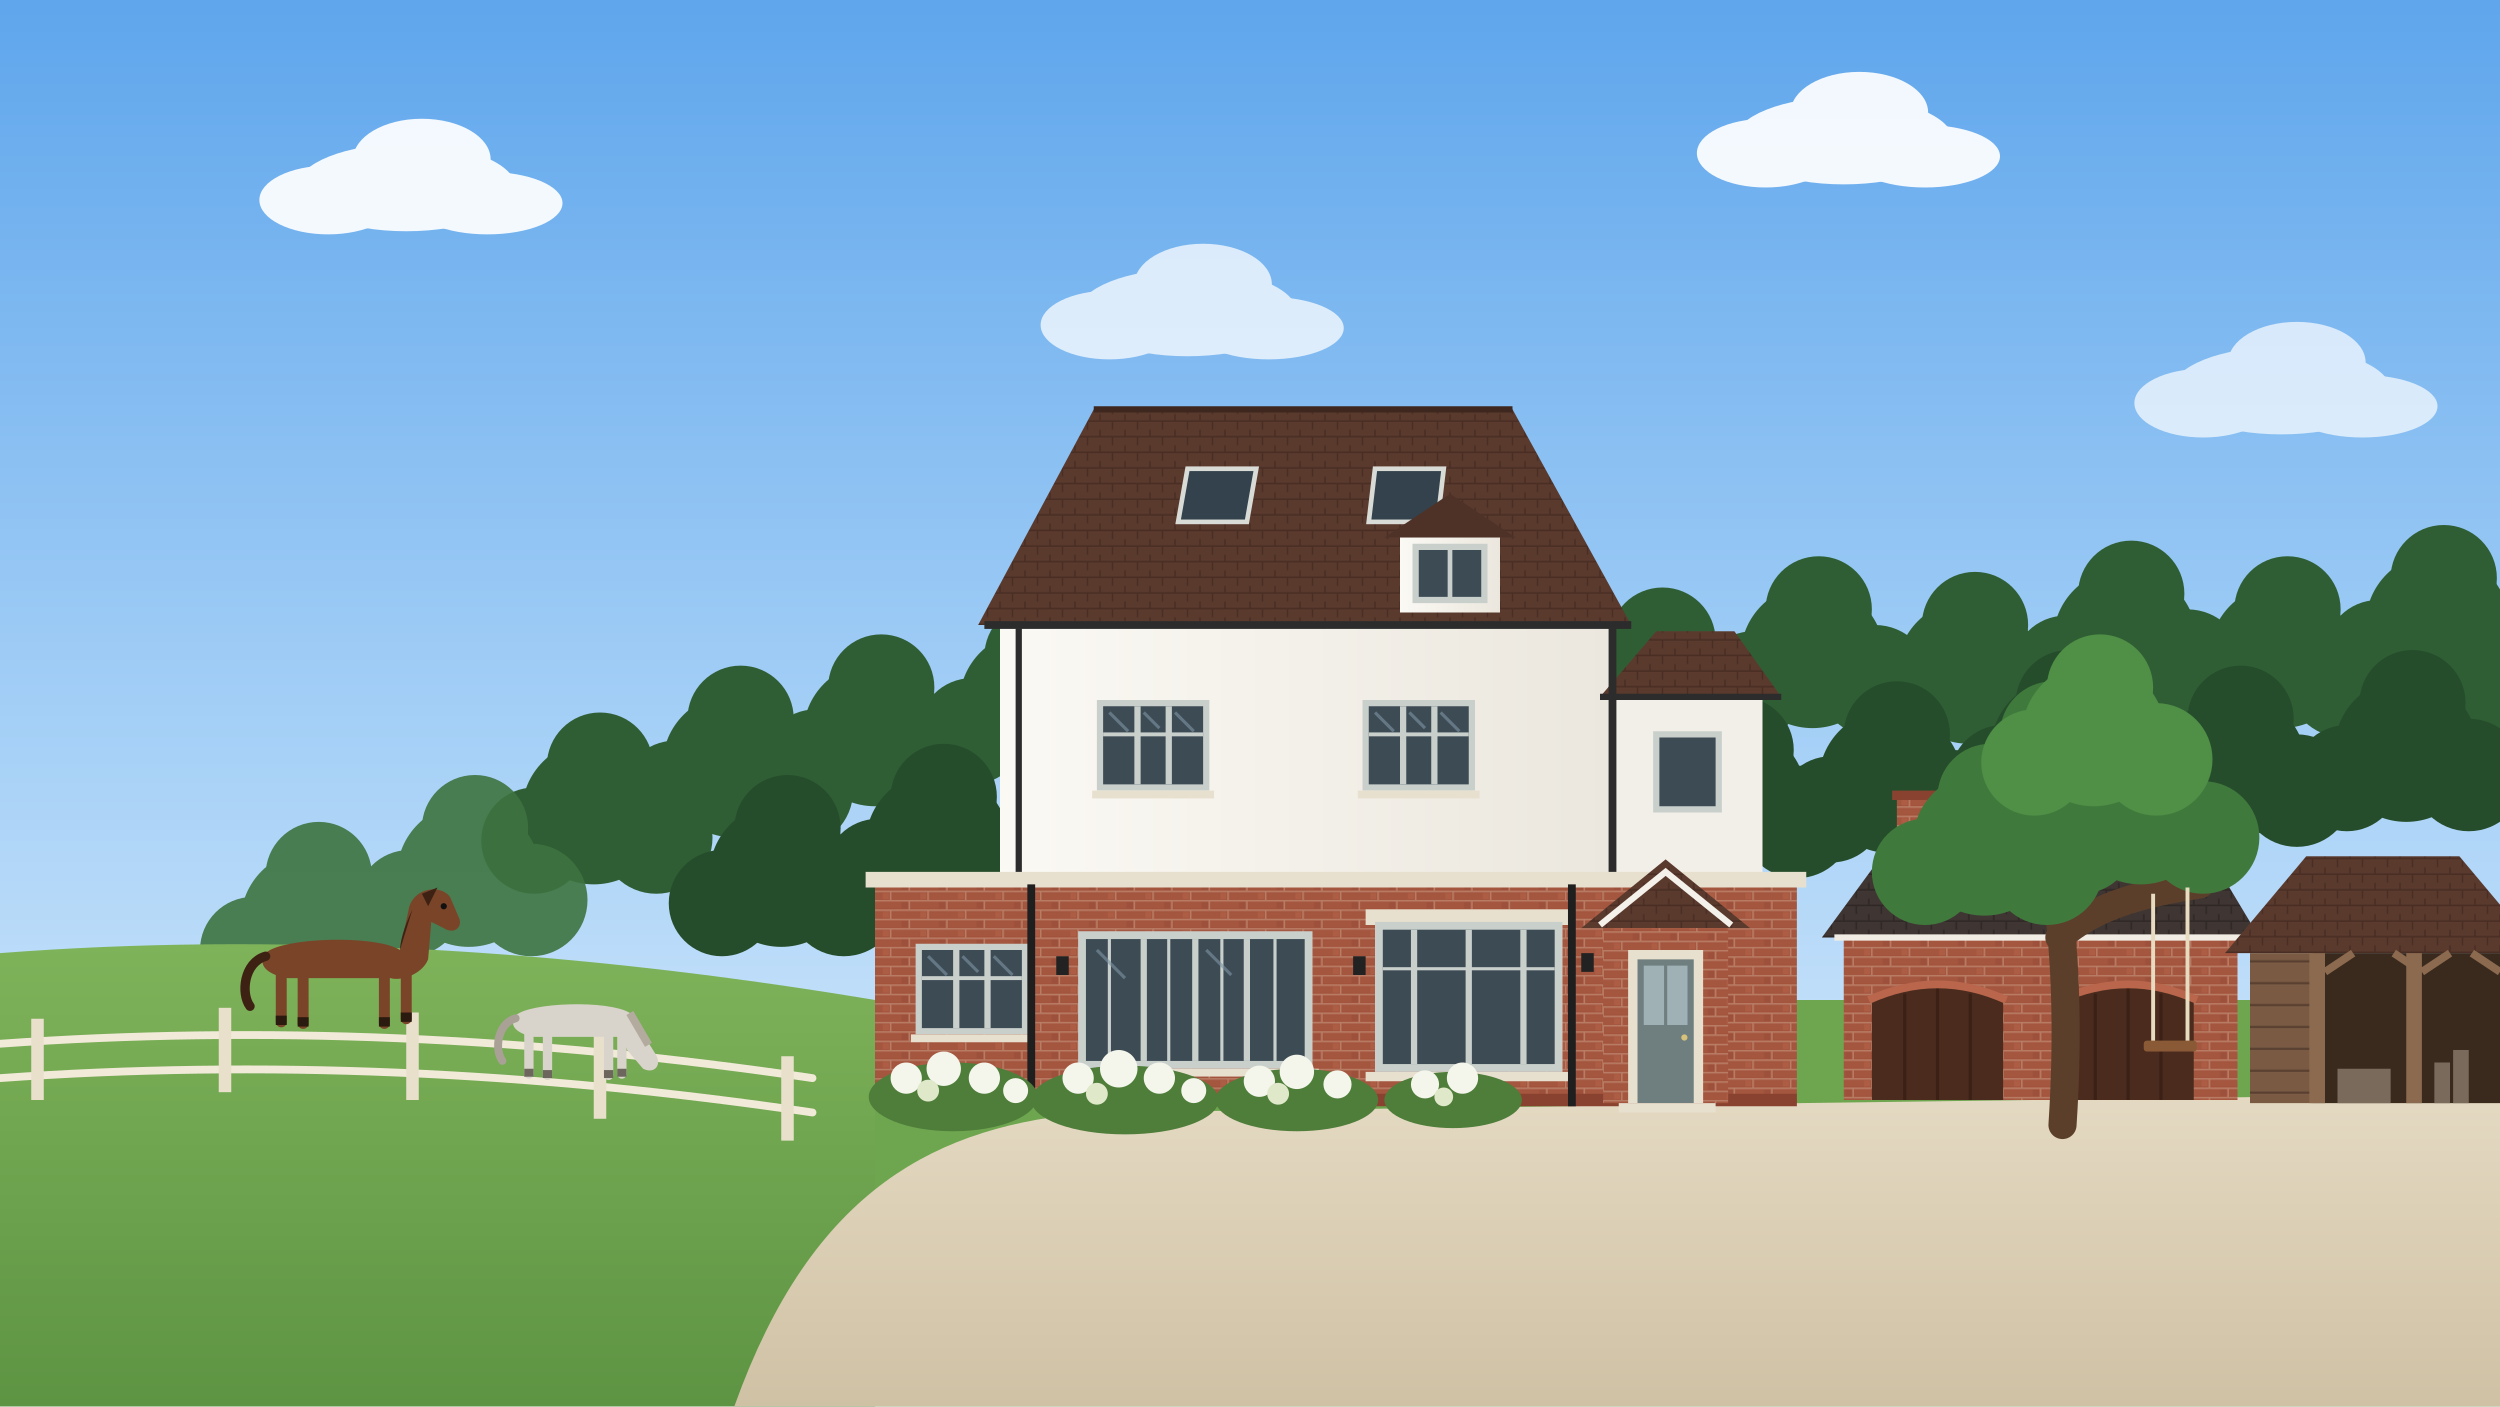
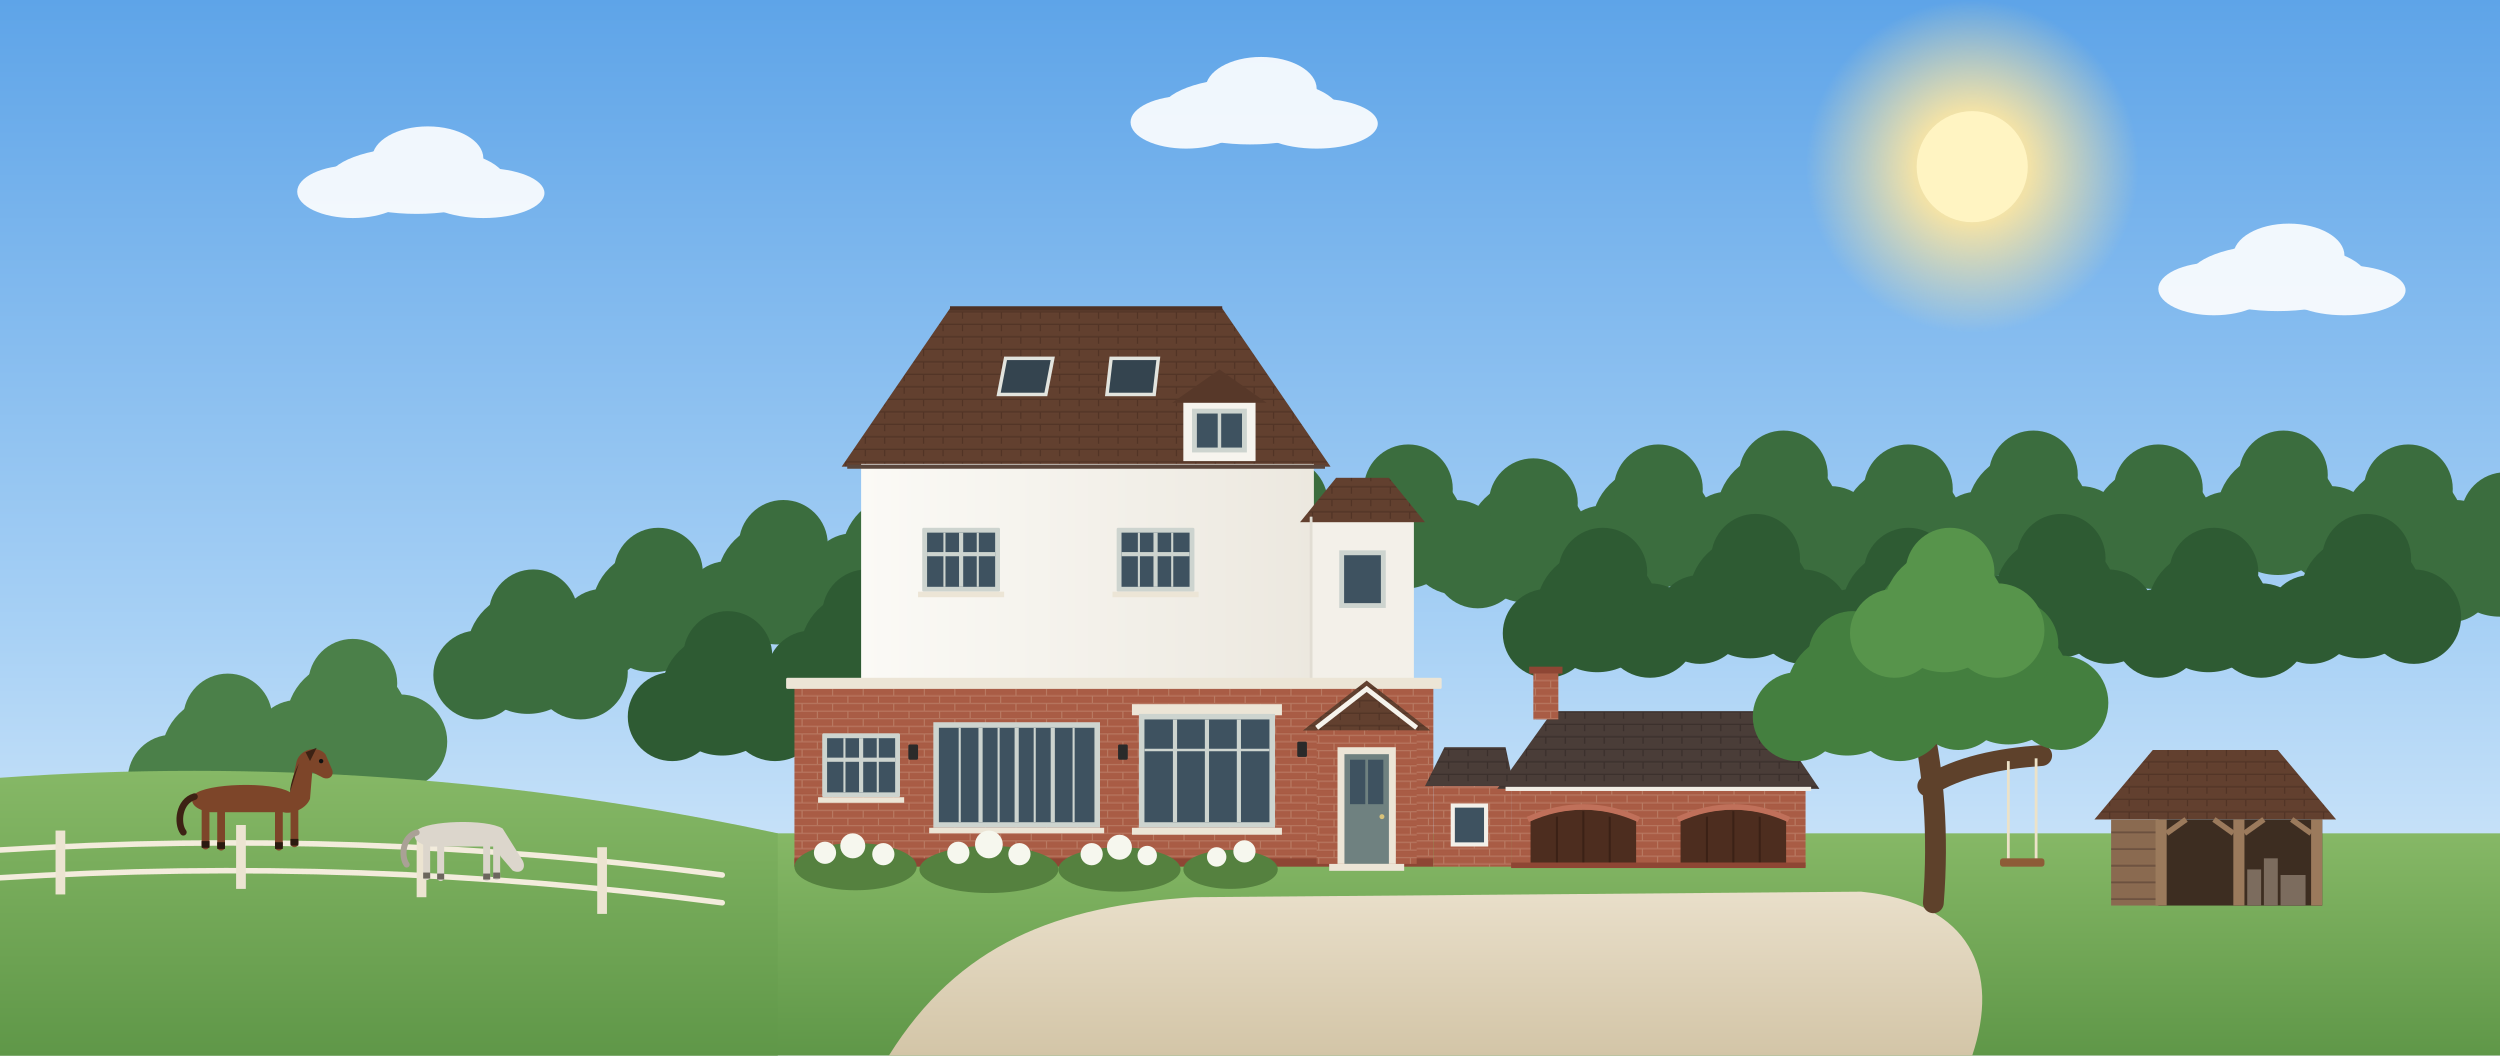
- <svg xmlns="http://www.w3.org/2000/svg" viewBox="0 0 1600 900" preserveAspectRatio="xMidYMax slice">
+ <svg xmlns="http://www.w3.org/2000/svg" viewBox="0 0 1800 760" preserveAspectRatio="xMidYMid slice" data-sky="day">
+   <style>
+     .sky, .ov, .sun, .sunlow, .moon, .stars, .rain, .cl-day, .cl-rain, .glow { display: none; }
+     svg[data-sky="day"] .sky-day, svg[data-sky="day"] .sun, svg[data-sky="day"] .cl-day { display: inline; }
+     svg[data-sky="sunset"] .sky-sunset, svg[data-sky="sunset"] .sunlow, svg[data-sky="sunset"] .cl-day, svg[data-sky="sunset"] .ov-sunset, svg[data-sky="sunset"] .glow { display: inline; }
+     svg[data-sky="night"] .sky-night, svg[data-sky="night"] .moon, svg[data-sky="night"] .stars, svg[data-sky="night"] .ov-night, svg[data-sky="night"] .glow { display: inline; }
+     svg[data-sky="rain"] .sky-rain, svg[data-sky="rain"] .cl-rain, svg[data-sky="rain"] .rain, svg[data-sky="rain"] .ov-rain { display: inline; }
+     .gl { fill: #3e5260; }
+     svg[data-sky="night"] .gl { fill: #ffd98a; }
+     svg[data-sky="sunset"] .gl { fill: #f3b77a; }
+     .cl-day use { animation: drift 90s linear infinite alternate; }
+     .stars circle { animation: twinkle 3s ease-in-out infinite alternate; }
+     .stars circle:nth-child(3n) { animation-delay: 1.2s; } .stars circle:nth-child(4n) { animation-delay: 2.1s; }
+     .rain path { animation: fall .7s linear infinite; }
+     .rain path:nth-child(2n) { animation-duration: .9s; } .rain path:nth-child(3n) { animation-delay: .3s; }
+     @keyframes drift { from { transform: translateX(-30px); } to { transform: translateX(40px); } }
+     @keyframes twinkle { from { opacity: .35; } to { opacity: 1; } }
+     @keyframes fall { from { transform: translate(0, -60px); } to { transform: translate(-18px, 120px); } }
+     @media (prefers-reduced-motion: reduce) { .cl-day use, .stars circle, .rain path { animation: none; } }
+   </style>
  <defs>
-     <linearGradient id="sky" x1="0" y1="0" x2="0" y2="1">
-       <stop offset="0" stop-color="#5fa6ec" />
-       <stop offset=".55" stop-color="#a9d2f7" />
-       <stop offset="1" stop-color="#e5f2fd" />
-     </linearGradient>
-     <linearGradient id="grass" x1="0" y1="0" x2="0" y2="1">
-       <stop offset="0" stop-color="#7fb35a" />
-       <stop offset="1" stop-color="#5d9443" />
+     <linearGradient id="g-day" x1="0" y1="0" x2="0" y2="1">
+       <stop offset="0" stop-color="#5ea4e8" />
+       <stop offset=".6" stop-color="#a8d1f5" />
+       <stop offset="1" stop-color="#e6f2fc" />
+     </linearGradient>
+     <linearGradient id="g-sunset" x1="0" y1="0" x2="0" y2="1">
+       <stop offset="0" stop-color="#3b3f7a" />
+       <stop offset=".45" stop-color="#c9667a" />
+       <stop offset=".75" stop-color="#f4a261" />
+       <stop offset="1" stop-color="#ffd9a0" />
+     </linearGradient>
+     <linearGradient id="g-night" x1="0" y1="0" x2="0" y2="1">
+       <stop offset="0" stop-color="#070b24" />
+       <stop offset=".6" stop-color="#16214f" />
+       <stop offset="1" stop-color="#2c3a6e" />
+     </linearGradient>
+     <linearGradient id="g-rain" x1="0" y1="0" x2="0" y2="1">
+       <stop offset="0" stop-color="#6d7a87" />
+       <stop offset=".7" stop-color="#a3adb6" />
+       <stop offset="1" stop-color="#c7ced4" />
+     </linearGradient>
+     <linearGradient id="lawn" x1="0" y1="0" x2="0" y2="1">
+       <stop offset="0" stop-color="#86b866" />
+       <stop offset="1" stop-color="#5f9748" />
    </linearGradient>
    <linearGradient id="gravel" x1="0" y1="0" x2="0" y2="1">
-       <stop offset="0" stop-color="#e4d9c2" />
-       <stop offset="1" stop-color="#cfc1a4" />
+       <stop offset="0" stop-color="#e9dfca" />
+       <stop offset="1" stop-color="#d3c5a7" />
    </linearGradient>
    <linearGradient id="render" x1="0" y1="0" x2="1" y2="0">
-       <stop offset="0" stop-color="#fbf9f4" />
-       <stop offset="1" stop-color="#ebe7de" />
-     </linearGradient>
-     <pattern id="brick" width="24" height="12" patternUnits="userSpaceOnUse">
-       <rect width="24" height="12" fill="#a4563f" />
-       <path d="M0 .5h24M0 6.5h24M6 .5v6M18 6.5v6" stroke="#c99a84" stroke-width="1" opacity=".55" />
-       <rect x="1" y="1.5" width="4" height="4" fill="#8e4433" opacity=".35" />
-       <rect x="13" y="7.5" width="4" height="4" fill="#b8664b" opacity=".4" />
+       <stop offset="0" stop-color="#fbfaf6" />
+       <stop offset="1" stop-color="#ece8df" />
+     </linearGradient>
+     <radialGradient id="sunglow">
+       <stop offset="0" stop-color="#fff6c9" />
+       <stop offset=".35" stop-color="#ffe7a0" stop-opacity=".9" />
+       <stop offset="1" stop-color="#ffe7a0" stop-opacity="0" />
+     </radialGradient>
+     <radialGradient id="lamp">
+       <stop offset="0" stop-color="#ffe2a0" stop-opacity=".9" />
+       <stop offset="1" stop-color="#ffe2a0" stop-opacity="0" />
+     </radialGradient>
+     <pattern id="brick" width="22" height="11" patternUnits="userSpaceOnUse">
+       <rect width="22" height="11" fill="#a95c45" />
+       <path d="M0 .5h22M0 6h22M5.5 .5v5.5M16.5 6v5" stroke="#c8957f" stroke-width=".8" opacity=".5" />
    </pattern>
-     <pattern id="tiles" width="16" height="10" patternUnits="userSpaceOnUse">
-       <rect width="16" height="10" fill="#5b3a2e" />
-       <path d="M0 9.5h16M8 0v5M0 5v4.5M16 5v4.5" stroke="#4a2e24" stroke-width="1" />
+     <pattern id="tiles" width="14" height="9" patternUnits="userSpaceOnUse">
+       <rect width="14" height="9" fill="#62402f" />
+       <path d="M0 8.5h14M7 0v4.5" stroke="#523426" stroke-width=".9" />
    </pattern>
-     <pattern id="tilesdark" width="16" height="10" patternUnits="userSpaceOnUse">
-       <rect width="16" height="10" fill="#3f3633" />
-       <path d="M0 9.5h16M8 0v5M0 5v4.5M16 5v4.5" stroke="#2f2826" stroke-width="1" />
+     <pattern id="tiles2" width="14" height="9" patternUnits="userSpaceOnUse">
+       <rect width="14" height="9" fill="#4a3d38" />
+       <path d="M0 8.5h14M7 0v4.5" stroke="#3b302c" stroke-width=".9" />
    </pattern>
-     <pattern id="boards" width="20" height="14" patternUnits="userSpaceOnUse">
-       <rect width="20" height="14" fill="#7a5a43" />
-       <path d="M0 13.5h20" stroke="#5c4232" stroke-width="2" />
+     <pattern id="boards" width="18" height="12" patternUnits="userSpaceOnUse">
+       <rect width="18" height="12" fill="#8a6a50" />
+       <path d="M0 11.5h18" stroke="#6d5240" stroke-width="1.6" />
    </pattern>
-     <g id="win3">
-       <rect width="72" height="58" fill="#c9d0cc" />
-       <rect x="4" y="4" width="64" height="50" fill="#3d4b55" />
-       <path d="M26 4v50M46 4v50" stroke="#c9d0cc" stroke-width="4" />
-       <path d="M4 22h64" stroke="#c9d0cc" stroke-width="2.5" />
-       <path d="M8 8l12 12M30 8l10 10M50 8l12 12" stroke="#7f95a3" stroke-width="2" opacity=".6" />
-       <rect x="-3" y="58" width="78" height="5" fill="#e8e0cf" />
-     </g>
    <g id="cloud">
-       <ellipse cx="0" cy="0" rx="70" ry="28" />
-       <ellipse cx="-50" cy="8" rx="44" ry="22" />
-       <ellipse cx="52" cy="10" rx="48" ry="20" />
-       <ellipse cx="10" cy="-18" rx="44" ry="26" />
-     </g>
-     <g id="leafy">
-       <circle r="46" />
-       <circle cx="-38" cy="18" r="34" />
-       <circle cx="40" cy="16" r="36" />
-       <circle cx="4" cy="-30" r="34" />
+       <ellipse rx="64" ry="24" />
+       <ellipse cx="-46" cy="8" rx="40" ry="19" />
+       <ellipse cx="48" cy="9" rx="44" ry="18" />
+       <ellipse cx="8" cy="-16" rx="40" ry="23" />
+     </g>
+     <g id="tree">
+       <circle r="44" />
+       <circle cx="-36" cy="16" r="32" />
+       <circle cx="38" cy="14" r="34" />
+       <circle cx="4" cy="-28" r="32" />
+     </g>
+     <g id="win">
+       <rect width="56" height="46" rx="1" fill="#cdd4cf" />
+       <rect class="gl" x="3.5" y="3.5" width="49" height="39" />
+       <path d="M28 3.5v39M3.5 19h49" stroke="#cdd4cf" stroke-width="3" />
+       <path d="M16 3.5v39M40 3.5v39" stroke="#cdd4cf" stroke-width="1.5" />
+       <rect x="-3" y="46" width="62" height="4" fill="#ece5d6" />
    </g>
  </defs>
-   <rect width="1600" height="900" fill="url(#sky)" />
-   <g fill="#fff" opacity=".92">
-     <use href="#cloud" x="260" y="120" />
-     <use href="#cloud" x="1180" y="90" />
-     <use href="#cloud" x="760" y="200" transform="scale(1)" opacity=".8" />
-     <use href="#cloud" x="1460" y="250" opacity=".75" />
-   </g>
-   <g fill="#2f5e34">
-     <use href="#leafy" x="380" y="520" />
-     <use href="#leafy" x="470" y="490" />
-     <use href="#leafy" x="560" y="470" />
-     <use href="#leafy" x="660" y="450" />
-     <use href="#leafy" x="760" y="430" />
-     <use href="#leafy" x="860" y="440" />
-     <use href="#leafy" x="960" y="430" />
-     <use href="#leafy" x="1060" y="440" />
-     <use href="#leafy" x="1160" y="420" />
-     <use href="#leafy" x="1260" y="430" />
-     <use href="#leafy" x="1360" y="410" />
-     <use href="#leafy" x="1460" y="420" />
-     <use href="#leafy" x="1560" y="400" />
-     <use href="#leafy" x="1600" y="470" />
-   </g>
-   <g fill="#264d2b">
-     <use href="#leafy" x="1210" y="500" />
-     <use href="#leafy" x="1320" y="480" />
-     <use href="#leafy" x="1430" y="490" />
-     <use href="#leafy" x="1540" y="480" />
-     <use href="#leafy" x="1110" y="510" />
-     <use href="#leafy" x="600" y="540" />
-     <use href="#leafy" x="500" y="560" />
-   </g>
-   <g fill="#3d7340" opacity=".9">
-     <use href="#leafy" x="300" y="560" />
-     <use href="#leafy" x="200" y="590" transform="scale(1)" />
-   </g>
-   <rect x="0" y="640" width="1600" height="260" fill="#6ea64f" />
-   <path d="M0 610 Q260 590 560 640 L560 900 L0 900 Z" fill="url(#grass)" />
-   <g stroke="#f2ead9" stroke-width="5" stroke-linecap="round" fill="none">
-     <path d="M0 668 Q250 650 520 690" />
-     <path d="M0 690 Q250 672 520 712" />
-   </g>
-   <g fill="#e9e0cc">
-     <rect x="20" y="652" width="8" height="52" />
-     <rect x="140" y="645" width="8" height="54" />
-     <rect x="260" y="648" width="8" height="56" />
-     <rect x="380" y="660" width="8" height="56" />
-     <rect x="500" y="676" width="8" height="54" />
-   </g>
-   <g transform="translate(170 610)">
-     <path d="M0 0 C10 -10 70 -12 86 -2 L92 -30 C96 -42 112 -44 118 -36 L124 -22 C126 -16 120 -12 114 -16 L106 -20 L104 4 C100 14 86 18 80 16 L14 16 C2 14 -6 8 0 0 Z" fill="#7a4428" />
+   <rect class="sky sky-day" width="1800" height="760" fill="url(#g-day)" />
+   <rect class="sky sky-sunset" width="1800" height="760" fill="url(#g-sunset)" />
+   <rect class="sky sky-night" width="1800" height="760" fill="url(#g-night)" />
+   <rect class="sky sky-rain" width="1800" height="760" fill="url(#g-rain)" />
+   <g class="sun">
+     <circle cx="1420" cy="120" r="120" fill="url(#sunglow)" />
+     <circle cx="1420" cy="120" r="40" fill="#fff4c2" />
+   </g>
+   <g class="sunlow">
+     <circle cx="300" cy="420" r="200" fill="url(#sunglow)" />
+     <circle cx="300" cy="420" r="54" fill="#ffd27d" />
+   </g>
+   <g class="moon">
+     <circle cx="1380" cy="120" r="34" fill="#f4f0dc" />
+     <circle cx="1366" cy="110" r="7" fill="#e3dcc2" />
+     <circle cx="1392" cy="132" r="5" fill="#e3dcc2" />
+   </g>
+   <g class="stars" fill="#fff">
+     <circle cx="80" cy="60" r="1.6" />
+     <circle cx="190" cy="140" r="1.2" />
+     <circle cx="310" cy="50" r="1.8" />
+     <circle cx="420" cy="180" r="1.1" />
+     <circle cx="520" cy="90" r="1.5" />
+     <circle cx="640" cy="40" r="1.2" />
+     <circle cx="730" cy="150" r="1.7" />
+     <circle cx="860" cy="70" r="1.3" />
+     <circle cx="960" cy="160" r="1.1" />
+     <circle cx="1050" cy="50" r="1.9" />
+     <circle cx="1160" cy="130" r="1.2" />
+     <circle cx="1260" cy="210" r="1.4" />
+     <circle cx="1500" cy="60" r="1.5" />
+     <circle cx="1600" cy="170" r="1.2" />
+     <circle cx="1700" cy="80" r="1.7" />
+     <circle cx="1760" cy="220" r="1.1" />
+     <circle cx="140" cy="250" r="1.3" />
+     <circle cx="600" cy="240" r="1" />
+     <circle cx="1000" cy="260" r="1.2" />
+     <circle cx="1650" cy="280" r="1.1" />
+     <circle cx="380" cy="300" r="1" />
+     <circle cx="1180" cy="300" r="1" />
+   </g>
+   <g class="cl-day" fill="#fff" opacity=".9">
+     <use href="#cloud" x="300" y="130" />
+     <use href="#cloud" x="900" y="80" transform="scale(1)" />
+     <use href="#cloud" x="1640" y="200" />
+   </g>
+   <g class="cl-rain" fill="#7c8894">
+     <use href="#cloud" x="200" y="90" />
+     <use href="#cloud" x="480" y="60" />
+     <use href="#cloud" x="780" y="100" />
+     <use href="#cloud" x="1060" y="70" />
+     <use href="#cloud" x="1340" y="110" />
+     <use href="#cloud" x="1620" y="70" />
+     <g fill="#6a7682">
+       <use href="#cloud" x="340" y="150" />
+       <use href="#cloud" x="920" y="160" />
+       <use href="#cloud" x="1480" y="170" />
+     </g>
+   </g>
+   <g fill="#3b6d3e">
+     <use href="#tree" x="380" y="470" />
+     <use href="#tree" x="470" y="440" />
+     <use href="#tree" x="560" y="420" />
+     <use href="#tree" x="650" y="400" />
+     <use href="#tree" x="740" y="390" />
+     <use href="#tree" x="830" y="385" />
+     <use href="#tree" x="920" y="390" />
+     <use href="#tree" x="1010" y="380" />
+     <use href="#tree" x="1100" y="390" />
+     <use href="#tree" x="1190" y="380" />
+     <use href="#tree" x="1280" y="370" />
+     <use href="#tree" x="1370" y="380" />
+     <use href="#tree" x="1460" y="370" />
+     <use href="#tree" x="1550" y="380" />
+     <use href="#tree" x="1640" y="370" />
+     <use href="#tree" x="1730" y="380" />
+     <use href="#tree" x="1800" y="400" />
+   </g>
+   <g fill="#2e5b33">
+     <use href="#tree" x="1150" y="440" />
+     <use href="#tree" x="1260" y="430" />
+     <use href="#tree" x="1370" y="440" />
+     <use href="#tree" x="1480" y="430" />
+     <use href="#tree" x="1590" y="440" />
+     <use href="#tree" x="1700" y="430" />
+     <use href="#tree" x="620" y="470" />
+     <use href="#tree" x="520" y="500" />
+   </g>
+   <g fill="#4b8049">
+     <use href="#tree" x="250" y="520" />
+     <use href="#tree" x="160" y="545" />
+   </g>
+   <rect y="600" width="1800" height="160" fill="url(#lawn)" />
+   <path d="M0 560 Q280 540 560 600 L560 760 L0 760 Z" fill="url(#lawn)" />
+   <g stroke="#f3ecdc" stroke-width="4" stroke-linecap="round" fill="none">
+     <path d="M0 612 Q260 596 520 630" />
+     <path d="M0 632 Q260 616 520 650" />
+   </g>
+   <g fill="#ece4d1">
+     <rect x="40" y="598" width="7" height="46" />
+     <rect x="170" y="594" width="7" height="46" />
+     <rect x="300" y="598" width="7" height="48" />
+     <rect x="430" y="610" width="7" height="48" />
+   </g>
+   <g transform="translate(140 572) scale(.8)">
+     <path d="M0 0 C10 -10 70 -12 86 -2 L92 -30 C96 -42 112 -44 118 -36 L124 -22 C126 -16 120 -12 114 -16 L106 -20 L104 4 C100 14 86 18 80 16 L14 16 C2 14 -6 8 0 0 Z" fill="#7d4529" />
    <path d="M100 -38 L110 -42 L104 -30 Z M94 -28 C88 -16 86 -6 86 -2" fill="#3d2214" />
-     <g stroke="#7a4428" stroke-width="7" stroke-linecap="round">
-       <path d="M10 14v30M24 15v30M76 15v30M90 12v30" />
+     <g stroke="#7d4529" stroke-width="7" stroke-linecap="round">
+       <path d="M10 14v32M24 15v32M76 15v32M90 12v32" />
    </g>
    <g stroke="#2b1a10" stroke-width="7">
-       <path d="M10 40v6M24 41v6M76 41v6M90 38v6" />
+       <path d="M10 42v6M24 43v6M76 43v6M90 40v6" />
    </g>
    <path d="M0 2 C-14 6 -16 26 -10 34" stroke="#3d2214" stroke-width="6" fill="none" stroke-linecap="round" />
    <circle cx="114" cy="-30" r="2" fill="#111" />
  </g>
-   <g transform="translate(330 650) scale(.85)">
-     <path d="M0 0 C10 -10 70 -12 86 -2 L106 30 C110 38 104 44 96 40 L84 26 L80 16 L14 16 C2 14 -6 8 0 0 Z" fill="#d9d4cb" />
-     <path d="M86 -2 L100 22" stroke="#b3ab9e" stroke-width="6" />
-     <g stroke="#d9d4cb" stroke-width="7" stroke-linecap="round">
-       <path d="M10 14v30M24 15v30M70 15v30M80 14v30" />
+   <g transform="translate(300 598) scale(.72)">
+     <path d="M0 0 C10 -10 70 -12 86 -2 L106 30 C110 38 104 44 96 40 L84 26 L80 16 L14 16 C2 14 -6 8 0 0 Z" fill="#dcd6cc" />
+     <g stroke="#dcd6cc" stroke-width="7" stroke-linecap="round">
+       <path d="M10 14v32M24 15v32M70 15v32M80 14v32" />
    </g>
    <g stroke="#6c665d" stroke-width="7">
-       <path d="M10 40v6M24 41v6M70 41v6M80 40v6" />
-     </g>
-     <path d="M0 2 C-14 6 -16 26 -10 34" stroke="#a9a196" stroke-width="6" fill="none" stroke-linecap="round" />
-   </g>
-   <path d="M470 900 C520 760 600 720 700 712 L1600 700 L1600 900 Z" fill="url(#gravel)" />
+       <path d="M10 42v6M24 43v6M70 43v6M80 42v6" />
+     </g>
+     <path d="M0 2 C-14 6 -16 26 -10 34" stroke="#aaa196" stroke-width="6" fill="none" stroke-linecap="round" />
+   </g>
+   <path d="M640 760 C690 680 760 652 860 646 L1340 642 C1420 650 1440 700 1420 760 Z" fill="url(#gravel)" />
  <g>
-     <path d="M626 400 L700 262 L968 262 L1044 400 Z" fill="url(#tiles)" />
-     <path d="M700 262 L968 262" stroke="#3e271e" stroke-width="4" />
-     <g fill="#33424d" stroke="#d9dcd6" stroke-width="3">
-       <path d="M760 300h44l-6 34h-44z" />
-       <path d="M880 300h44l-4 34h-44z" />
-     </g>
-     <path d="M896 340 L960 340 L960 392 L896 392 Z" fill="url(#render)" />
-     <path d="M886 344 L928 316 L970 344 Z" fill="#4e3227" />
-     <rect x="906" y="350" width="44" height="34" fill="#3d4b55" stroke="#c9d0cc" stroke-width="4" />
-     <path d="M928 350v34" stroke="#c9d0cc" stroke-width="3" />
-     <rect x="640" y="398" width="392" height="168" fill="url(#render)" />
-     <path d="M630 400 H1044" stroke="#2c2c2c" stroke-width="5" />
-     <rect x="1032" y="440" width="96" height="126" fill="#f2efe8" />
-     <path d="M1024 446 L1060 404 L1110 404 L1140 446 Z" fill="url(#tiles)" />
-     <path d="M1024 446 H1140" stroke="#2c2c2c" stroke-width="4" />
-     <rect x="1060" y="470" width="40" height="48" fill="#3d4b55" stroke="#c9d0cc" stroke-width="4" />
-     <use href="#win3" x="702" y="448" />
-     <use href="#win3" x="872" y="448" />
-     <path d="M1032 402 V566" stroke="#2c2c2c" stroke-width="5" />
-     <path d="M652 402 V566" stroke="#2c2c2c" stroke-width="4" />
-   </g>
-   <rect x="560" y="566" width="590" height="140" fill="url(#brick)" />
-   <rect x="554" y="558" width="602" height="10" fill="#e8e0cf" />
-   <rect x="560" y="700" width="590" height="8" fill="#8a4230" />
-   <use href="#win3" x="586" y="604" transform="translate(0 0)" />
-   <g transform="translate(690 596)">
-     <rect width="150" height="88" fill="#c9d0cc" />
-     <rect x="5" y="5" width="140" height="78" fill="#3d4b55" />
-     <path d="M42 5v78M75 5v78M108 5v78" stroke="#c9d0cc" stroke-width="4" />
-     <path d="M20 5v78M58 5v78M92 5v78M126 5v78" stroke="#c9d0cc" stroke-width="2" />
-     <path d="M12 12l18 18M82 12l16 16" stroke="#7f95a3" stroke-width="2" opacity=".6" />
-     <rect x="-4" y="88" width="158" height="5" fill="#e8e0cf" />
-   </g>
-   <g transform="translate(880 590)">
-     <rect x="-6" y="-8" width="132" height="10" fill="#e8e0cf" />
-     <rect width="120" height="96" fill="#c9d0cc" />
-     <rect x="5" y="5" width="110" height="86" fill="#3d4b55" />
-     <path d="M25 5v86M60 5v86M95 5v86" stroke="#c9d0cc" stroke-width="4" />
-     <path d="M5 30h110" stroke="#c9d0cc" stroke-width="2" />
-     <rect x="-6" y="96" width="132" height="6" fill="#e8e0cf" />
-   </g>
-   <g transform="translate(1020 560)">
-     <path d="M-8 34 L46 -10 L100 34 Z" fill="url(#tiles)" />
-     <path d="M4 32 L46 -2 L88 32" fill="none" stroke="#f4f1ea" stroke-width="4" />
-     <rect x="6" y="34" width="80" height="112" fill="url(#brick)" />
-     <rect x="22" y="48" width="48" height="98" fill="#e8e0cf" />
-     <rect x="28" y="54" width="36" height="92" fill="#6f7f80" />
-     <rect x="32" y="58" width="13" height="38" fill="#9fb1b5" />
-     <rect x="47" y="58" width="13" height="38" fill="#9fb1b5" />
-     <circle cx="58" cy="104" r="2" fill="#d8c27a" />
-     <rect x="16" y="146" width="62" height="6" fill="#e8e0cf" />
-   </g>
-   <g fill="#222">
-     <rect x="676" y="612" width="8" height="12" />
-     <rect x="866" y="612" width="8" height="12" />
-     <rect x="1012" y="610" width="8" height="12" />
-   </g>
-   <g stroke="#1f1f1f" stroke-width="5">
-     <path d="M660 566 V708" />
-     <path d="M1006 566 V708" />
+     <path d="M606 336 L684 222 L880 222 L958 336 Z" fill="url(#tiles)" />
+     <path d="M684 222 H880" stroke="#4d3125" stroke-width="3" />
+     <g fill="#34444f" stroke="#e2e4de" stroke-width="2.5">
+       <path d="M724 258h34l-5 26h-34z" />
+       <path d="M800 258h34l-3 26h-34z" />
+     </g>
+     <path d="M852 286 H904 V332 H852 Z" fill="#f6f4ee" />
+     <path d="M844 290 L878 266 L912 290 Z" fill="#573829" />
+     <rect class="gl" x="860" y="296" width="36" height="28" stroke="#cdd4cf" stroke-width="3.5" />
+     <path d="M878 296v28" stroke="#cdd4cf" stroke-width="2.5" />
+     <rect x="620" y="334" width="326" height="160" fill="url(#render)" />
+     <path d="M610 336 H954" stroke="#5a463c" stroke-width="3" />
+     <use href="#win" x="664" y="380" />
+     <use href="#win" x="804" y="380" />
+     <rect x="944" y="372" width="74" height="122" fill="#f3f0e9" />
+     <path d="M936 376 L962 344 L1000 344 L1026 376 Z" fill="url(#tiles)" />
+     <rect class="gl" x="966" y="398" width="30" height="38" stroke="#cdd4cf" stroke-width="3.5" />
+     <path d="M944 372 V494" stroke="#e1ddd3" stroke-width="2" />
+     <rect x="572" y="494" width="460" height="128" fill="url(#brick)" />
+     <rect x="566" y="488" width="472" height="8" rx="1" fill="#ece5d6" />
+     <rect x="572" y="618" width="460" height="6" fill="#8e4634" />
+     <use href="#win" x="592" y="528" />
+     <g transform="translate(672 520)">
+       <rect width="120" height="76" fill="#cdd4cf" />
+       <rect class="gl" x="4" y="4" width="112" height="68" />
+       <path d="M34 4v68M60 4v68M86 4v68" stroke="#cdd4cf" stroke-width="3" />
+       <path d="M19 4v68M47 4v68M73 4v68M101 4v68" stroke="#cdd4cf" stroke-width="1.5" />
+       <rect x="-3" y="76" width="126" height="4" fill="#ece5d6" />
+     </g>
+     <g transform="translate(820 514)">
+       <rect x="-5" y="-7" width="108" height="8" fill="#ece5d6" />
+       <rect width="98" height="82" fill="#cdd4cf" />
+       <rect class="gl" x="4" y="4" width="90" height="74" />
+       <path d="M26 4v74M49 4v74M72 4v74" stroke="#cdd4cf" stroke-width="3" />
+       <path d="M4 26h90" stroke="#cdd4cf" stroke-width="1.8" />
+       <rect x="-5" y="82" width="108" height="5" fill="#ece5d6" />
+     </g>
+     <g transform="translate(944 496)">
+       <path d="M-6 30 L40 -6 L86 30 Z" fill="url(#tiles)" />
+       <path d="M4 28 L40 0 L76 28" fill="none" stroke="#f6f3ec" stroke-width="3.5" />
+       <rect x="4" y="30" width="72" height="96" fill="url(#brick)" />
+       <rect x="19" y="42" width="42" height="84" fill="#ece5d6" />
+       <rect x="24" y="47" width="32" height="79" fill="#6f8180" />
+       <rect class="gl" x="28" y="51" width="11" height="32" />
+       <rect class="gl" x="41" y="51" width="11" height="32" />
+       <circle cx="51" cy="92" r="1.8" fill="#d8c27a" />
+       <rect x="13" y="126" width="54" height="5" fill="#ece5d6" />
+     </g>
+     <g fill="#2a2a2a">
+       <rect x="654" y="536" width="7" height="11" rx="1" />
+       <rect x="805" y="536" width="7" height="11" rx="1" />
+       <rect x="934" y="534" width="7" height="11" rx="1" />
+     </g>
+     <g class="glow">
+       <circle cx="657" cy="541" r="22" fill="url(#lamp)" />
+       <circle cx="808" cy="541" r="22" fill="url(#lamp)" />
+       <circle cx="937" cy="539" r="22" fill="url(#lamp)" />
+     </g>
+     <g fill="#55813f">
+       <ellipse cx="616" cy="624" rx="44" ry="17" />
+       <ellipse cx="712" cy="626" rx="50" ry="17" />
+       <ellipse cx="806" cy="626" rx="44" ry="16" />
+       <ellipse cx="886" cy="626" rx="34" ry="14" />
+     </g>
+     <g fill="#f6f7ee">
+       <circle cx="594" cy="614" r="8" />
+       <circle cx="614" cy="609" r="9" />
+       <circle cx="636" cy="615" r="8" />
+       <circle cx="690" cy="614" r="8" />
+       <circle cx="712" cy="608" r="10" />
+       <circle cx="734" cy="615" r="8" />
+       <circle cx="786" cy="615" r="8" />
+       <circle cx="806" cy="610" r="9" />
+       <circle cx="826" cy="616" r="7" />
+       <circle cx="876" cy="617" r="7" />
+       <circle cx="896" cy="613" r="8" />
+     </g>
  </g>
  <g>
-     <g fill="#4f7d3a">
-       <ellipse cx="610" cy="702" rx="54" ry="22" />
-       <ellipse cx="720" cy="704" rx="60" ry="22" />
-       <ellipse cx="830" cy="704" rx="52" ry="20" />
-       <ellipse cx="930" cy="704" rx="44" ry="18" />
-     </g>
-     <g fill="#f4f6ec">
-       <circle cx="580" cy="690" r="10" />
-       <circle cx="604" cy="684" r="11" />
-       <circle cx="630" cy="690" r="10" />
-       <circle cx="650" cy="698" r="8" />
-       <circle cx="690" cy="690" r="10" />
-       <circle cx="716" cy="684" r="12" />
-       <circle cx="742" cy="690" r="10" />
-       <circle cx="764" cy="698" r="8" />
-       <circle cx="806" cy="692" r="10" />
-       <circle cx="830" cy="686" r="11" />
-       <circle cx="856" cy="694" r="9" />
-       <circle cx="912" cy="694" r="9" />
-       <circle cx="936" cy="690" r="10" />
-     </g>
-     <g fill="#dfe8c9">
-       <circle cx="594" cy="698" r="7" />
-       <circle cx="702" cy="700" r="7" />
-       <circle cx="818" cy="700" r="7" />
-       <circle cx="924" cy="702" r="6" />
-     </g>
-   </g>
-   <g transform="translate(1180 0)">
-     <path d="M-14 600 L30 540 L230 540 L266 600 Z" fill="url(#tilesdark)" />
-     <rect x="34" y="510" width="22" height="40" fill="url(#brick)" />
-     <rect x="31" y="506" width="28" height="6" fill="#8a4230" />
-     <rect x="0" y="600" width="252" height="104" fill="url(#brick)" />
-     <path d="M-6 600 H258" stroke="#f1ede4" stroke-width="4" />
-     <g fill="#4a2b1d">
-       <path d="M18 704 V640 Q60 622 102 640 V704 Z" />
-       <path d="M140 704 V640 Q182 622 224 640 V704 Z" />
-     </g>
-     <g stroke="#3a2015" stroke-width="2">
-       <path d="M39 636v68M60 630v74M81 636v68M161 636v68M182 630v74M203 636v68" />
-     </g>
-     <path d="M16 640 Q60 620 104 640 M138 640 Q182 620 226 640" stroke="#b9664c" stroke-width="5" fill="none" />
-   </g>
-   <g transform="translate(1440 0)">
-     <path d="M-16 610 L36 548 L134 548 L186 610 Z" fill="url(#tiles)" />
-     <rect x="0" y="610" width="40" height="96" fill="url(#boards)" />
-     <rect x="40" y="610" width="130" height="96" fill="#3a2a1e" />
-     <g fill="#8c6a4f">
-       <rect x="38" y="610" width="10" height="96" />
-       <rect x="100" y="610" width="10" height="96" />
-       <rect x="160" y="610" width="10" height="96" />
-     </g>
-     <path d="M48 622 L66 610 M110 622 L92 610 M110 622 L128 610 M160 622 L142 610" stroke="#8c6a4f" stroke-width="5" />
-     <g fill="#7a6a5c">
-       <rect x="56" y="684" width="34" height="22" />
-       <rect x="118" y="680" width="10" height="26" />
-       <rect x="130" y="672" width="10" height="34" />
-     </g>
-   </g>
-   <g transform="translate(1330 0)">
-     <path d="M-10 720 C-6 660 -8 600 -16 560 M-12 600 C10 580 40 572 78 566" stroke="#5b3f2a" stroke-width="18" fill="none" stroke-linecap="round" />
-     <g fill="#3f7a3c">
-       <use href="#leafy" x="-20" y="500" />
-       <use href="#leafy" x="40" y="520" />
-       <use href="#leafy" x="-60" y="540" />
-     </g>
-     <g fill="#4f8f46">
-       <use href="#leafy" x="10" y="470" transform="scale(1)" />
-     </g>
-     <g stroke="#e8dcc0" stroke-width="2.5">
-       <path d="M48 572 V668" />
-       <path d="M70 568 V668" />
-     </g>
-     <rect x="42" y="666" width="34" height="7" rx="2" fill="#8a5a36" />
+     <path d="M1026 566 L1040 538 L1084 538 L1090 566 Z" fill="url(#tiles2)" />
+     <rect x="1032" y="566" width="56" height="58" fill="url(#brick)" />
+     <rect class="gl" x="1046" y="580" width="24" height="28" stroke="#f3f0e9" stroke-width="3" />
+   </g>
+   <g>
+     <path d="M1078 568 L1118 512 L1272 512 L1310 568 Z" fill="url(#tiles2)" />
+     <rect x="1104" y="484" width="18" height="34" fill="url(#brick)" />
+     <rect x="1101" y="480" width="24" height="5" fill="#8e4634" />
+     <rect x="1088" y="568" width="212" height="56" fill="url(#brick)" />
+     <path d="M1084 568 H1304" stroke="#f1ede4" stroke-width="3" />
+     <g fill="#4d2d1f">
+       <path d="M1102 624 V590 Q1140 576 1178 590 V624 Z" />
+       <path d="M1210 624 V590 Q1248 576 1286 590 V624 Z" />
+     </g>
+     <g stroke="#3b2116" stroke-width="1.5">
+       <path d="M1121 588v36M1140 584v40M1159 588v36M1229 588v36M1248 584v40M1267 588v36" />
+     </g>
+     <path d="M1100 590 Q1140 572 1180 590 M1208 590 Q1248 572 1288 590" stroke="#c0705a" stroke-width="4" fill="none" />
+     <rect x="1088" y="621" width="212" height="4" fill="#8e4634" />
+   </g>
+   <g>
+     <path d="M1392 650 C1396 600 1392 556 1384 520 M1388 566 C1410 552 1440 546 1470 544" stroke="#5e412b" stroke-width="15" fill="none" stroke-linecap="round" />
+     <g fill="#447f3f">
+       <use href="#tree" x="1380" y="470" />
+       <use href="#tree" x="1446" y="492" />
+       <use href="#tree" x="1330" y="500" />
+     </g>
+     <g fill="#57944b">
+       <use href="#tree" x="1400" y="440" />
+     </g>
+     <g stroke="#ece2c8" stroke-width="2">
+       <path d="M1446 548 V620" />
+       <path d="M1466 546 V620" />
+     </g>
+     <rect x="1440" y="618" width="32" height="6" rx="2" fill="#8d5c37" />
+   </g>
+   <g>
+     <path d="M1508 590 L1550 540 L1640 540 L1682 590 Z" fill="url(#tiles)" />
+     <rect x="1520" y="590" width="34" height="62" fill="url(#boards)" />
+     <rect x="1554" y="590" width="118" height="62" fill="#3d2d21" />
+     <g fill="#9b7a5c">
+       <rect x="1552" y="590" width="8" height="62" />
+       <rect x="1608" y="590" width="8" height="62" />
+       <rect x="1664" y="590" width="8" height="62" />
+     </g>
+     <path d="M1560 600 L1574 590 M1608 600 L1594 590 M1616 600 L1630 590 M1664 600 L1650 590" stroke="#9b7a5c" stroke-width="4" />
+     <g fill="#7c6c5e">
+       <rect x="1618" y="626" width="10" height="26" />
+       <rect x="1630" y="618" width="10" height="34" />
+       <rect x="1642" y="630" width="18" height="22" />
+     </g>
+   </g>
+   <rect class="ov ov-sunset" width="1800" height="760" fill="#ff8a4c" opacity=".14" />
+   <rect class="ov ov-night" width="1800" height="760" fill="#0a1238" opacity=".5" />
+   <rect class="ov ov-rain" width="1800" height="760" fill="#5d6874" opacity=".22" />
+   <g class="glow" opacity=".85">
+     <rect x="667" y="383" width="49" height="39" fill="#ffd98a" opacity=".35" />
+     <rect x="807" y="383" width="49" height="39" fill="#ffd98a" opacity=".35" />
+     <rect x="676" y="524" width="112" height="68" fill="#ffd98a" opacity=".35" />
+     <rect x="824" y="518" width="90" height="74" fill="#ffd98a" opacity=".35" />
+     <circle cx="657" cy="541" r="14" fill="url(#lamp)" />
+     <circle cx="808" cy="541" r="14" fill="url(#lamp)" />
+     <circle cx="937" cy="539" r="14" fill="url(#lamp)" />
+   </g>
+   <g class="rain" id="rainA" stroke="#dfe7ee" stroke-width="2" stroke-linecap="round" opacity=".6">
+     <path d="M100 40l-10 26" />
+     <path d="M220 120l-10 26" />
+     <path d="M340 60l-10 26" />
+     <path d="M460 180l-10 26" />
+     <path d="M580 90l-10 26" />
+     <path d="M700 210l-10 26" />
+     <path d="M820 70l-10 26" />
+     <path d="M940 160l-10 26" />
+     <path d="M1060 50l-10 26" />
+     <path d="M1180 190l-10 26" />
+     <path d="M1300 100l-10 26" />
+     <path d="M1420 230l-10 26" />
+     <path d="M1540 80l-10 26" />
+     <path d="M1660 170l-10 26" />
+     <path d="M160 300l-10 26" />
+     <path d="M400 340l-10 26" />
+     <path d="M640 300l-10 26" />
+     <path d="M880 360l-10 26" />
+     <path d="M1120 320l-10 26" />
+     <path d="M1360 380l-10 26" />
+     <path d="M1600 330l-10 26" />
+     <path d="M280 460l-10 26" />
+     <path d="M520 500l-10 26" />
+     <path d="M760 450l-10 26" />
+     <path d="M1000 470l-10 26" />
+     <path d="M1240 440l-10 26" />
+     <path d="M1480 480l-10 26" />
+     <path d="M1720 450l-10 26" />
+   </g>
+   <g class="rain">
+     <use href="#rainA" x="60" y="230" />
+     <use href="#rainA" x="-50" y="120" />
+     <use href="#rainA" x="30" y="400" />
  </g>
</svg>
